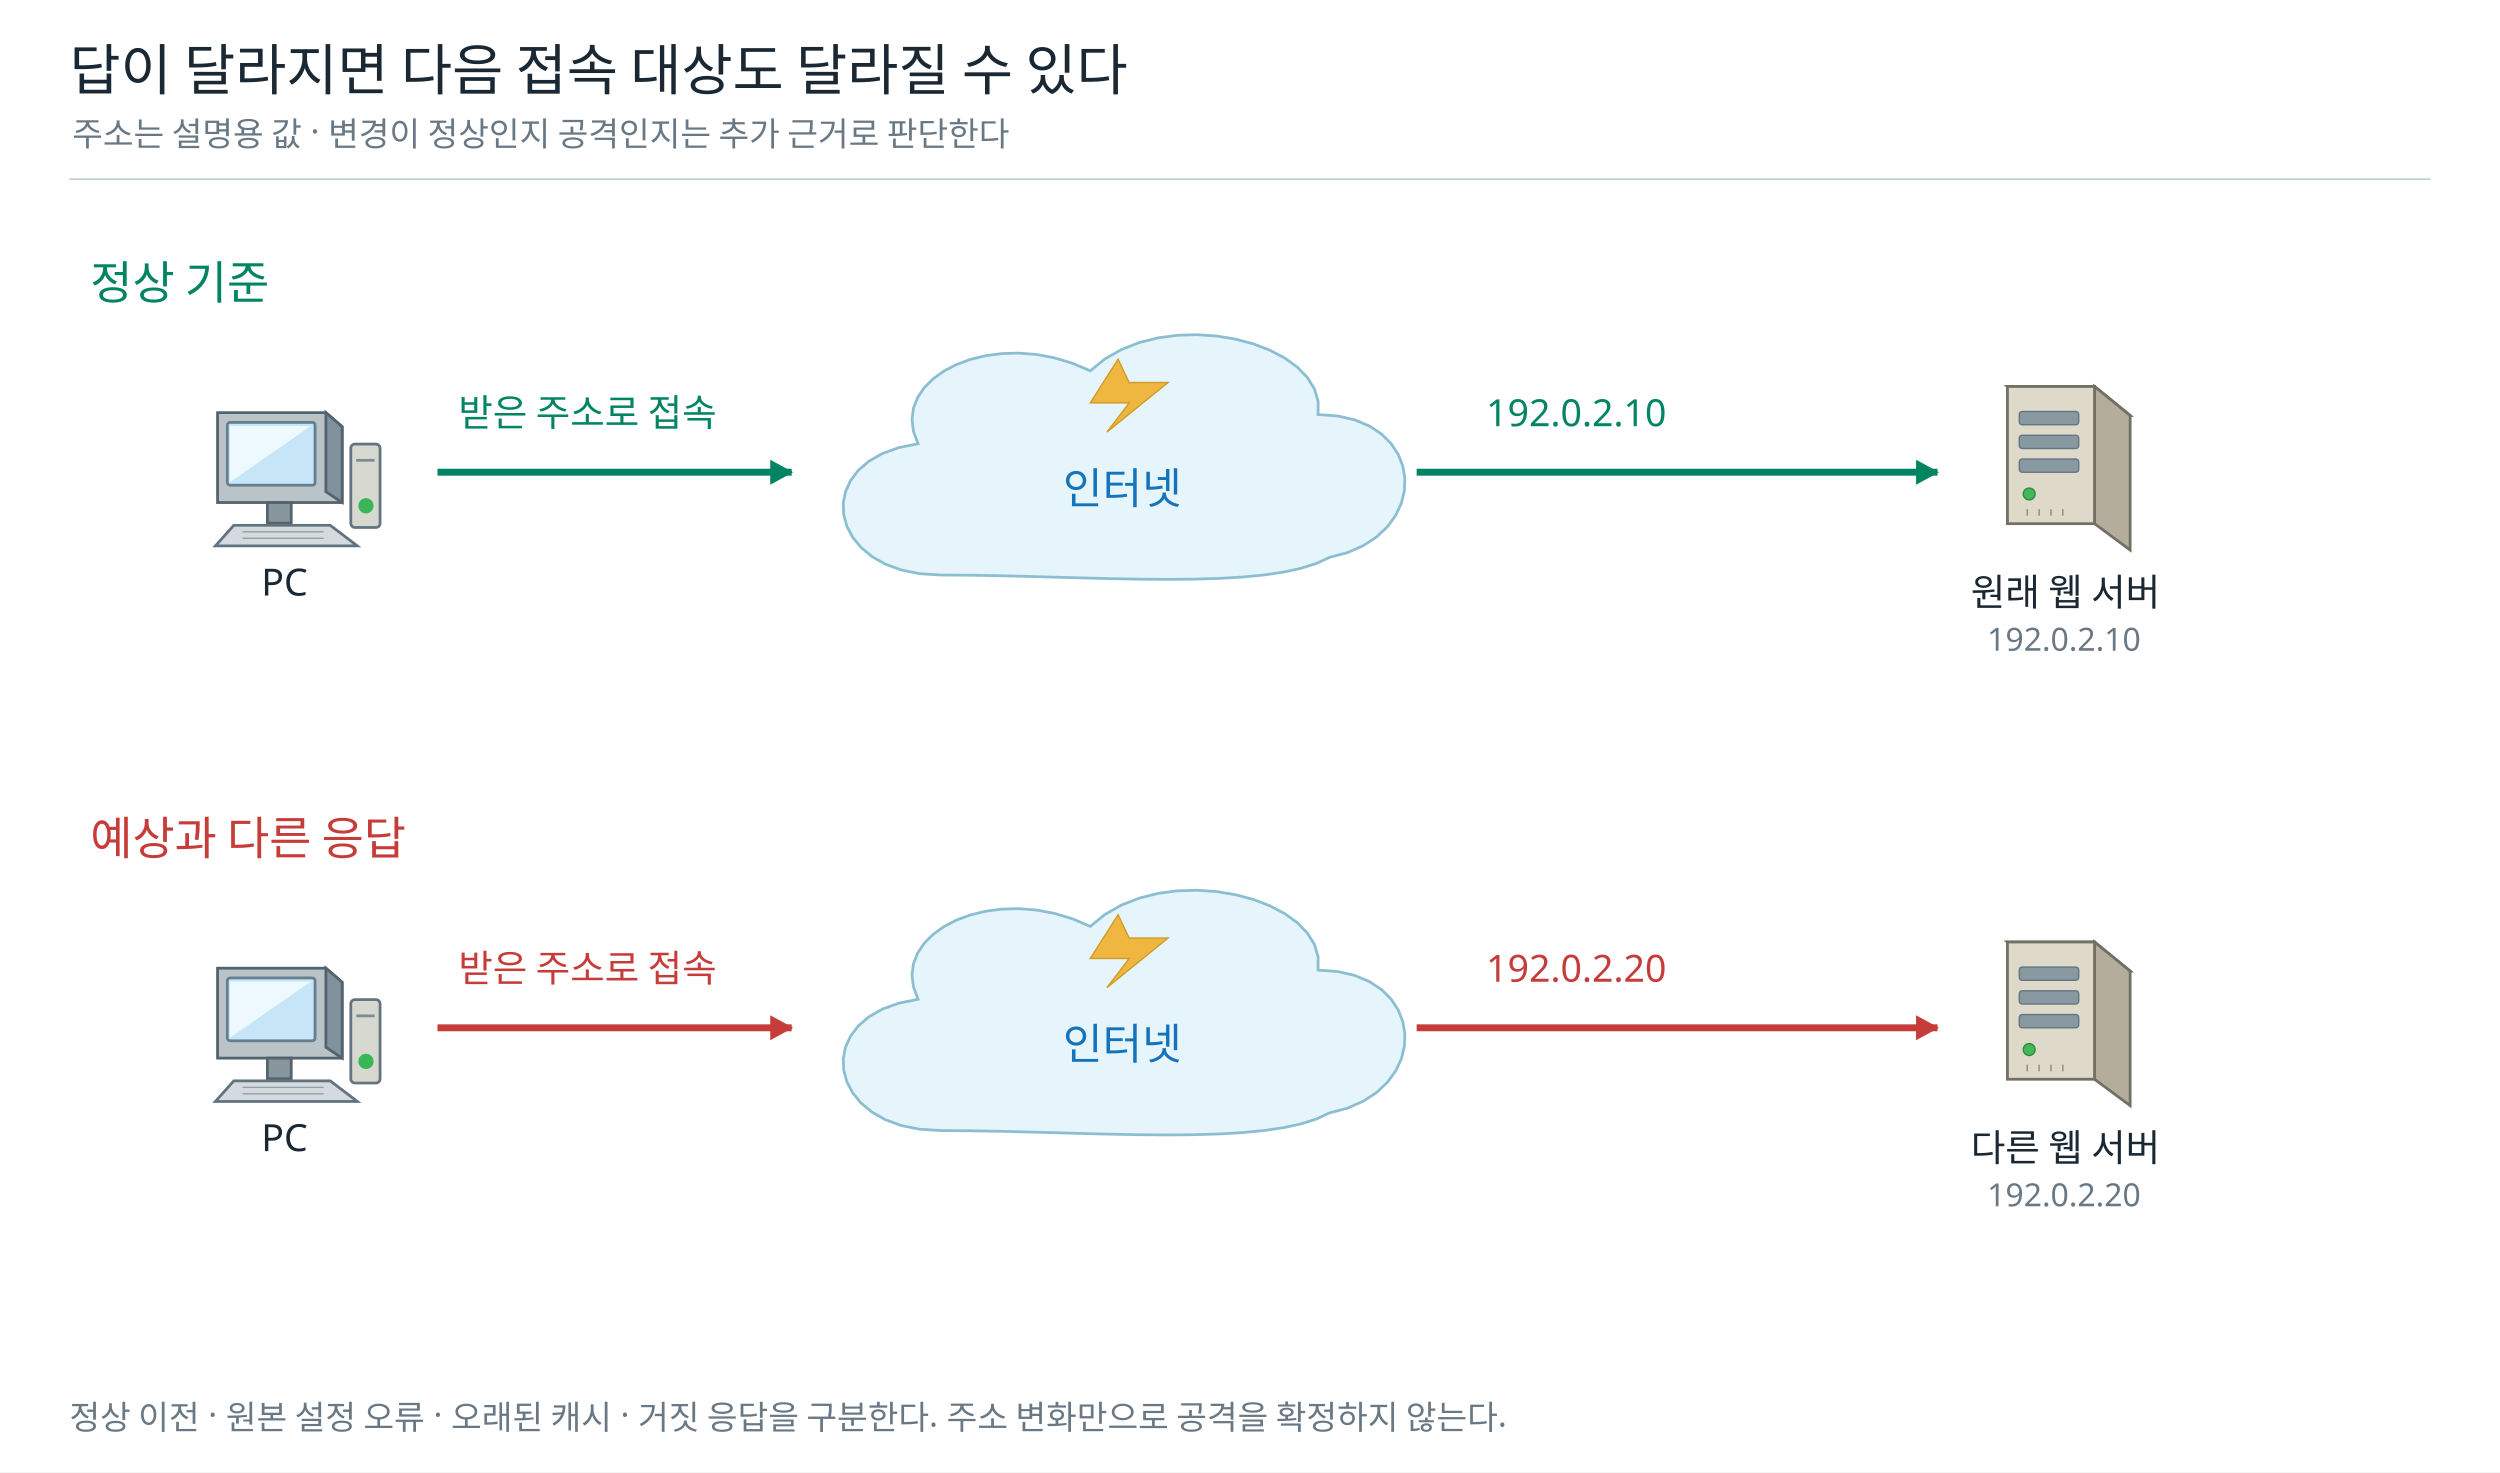
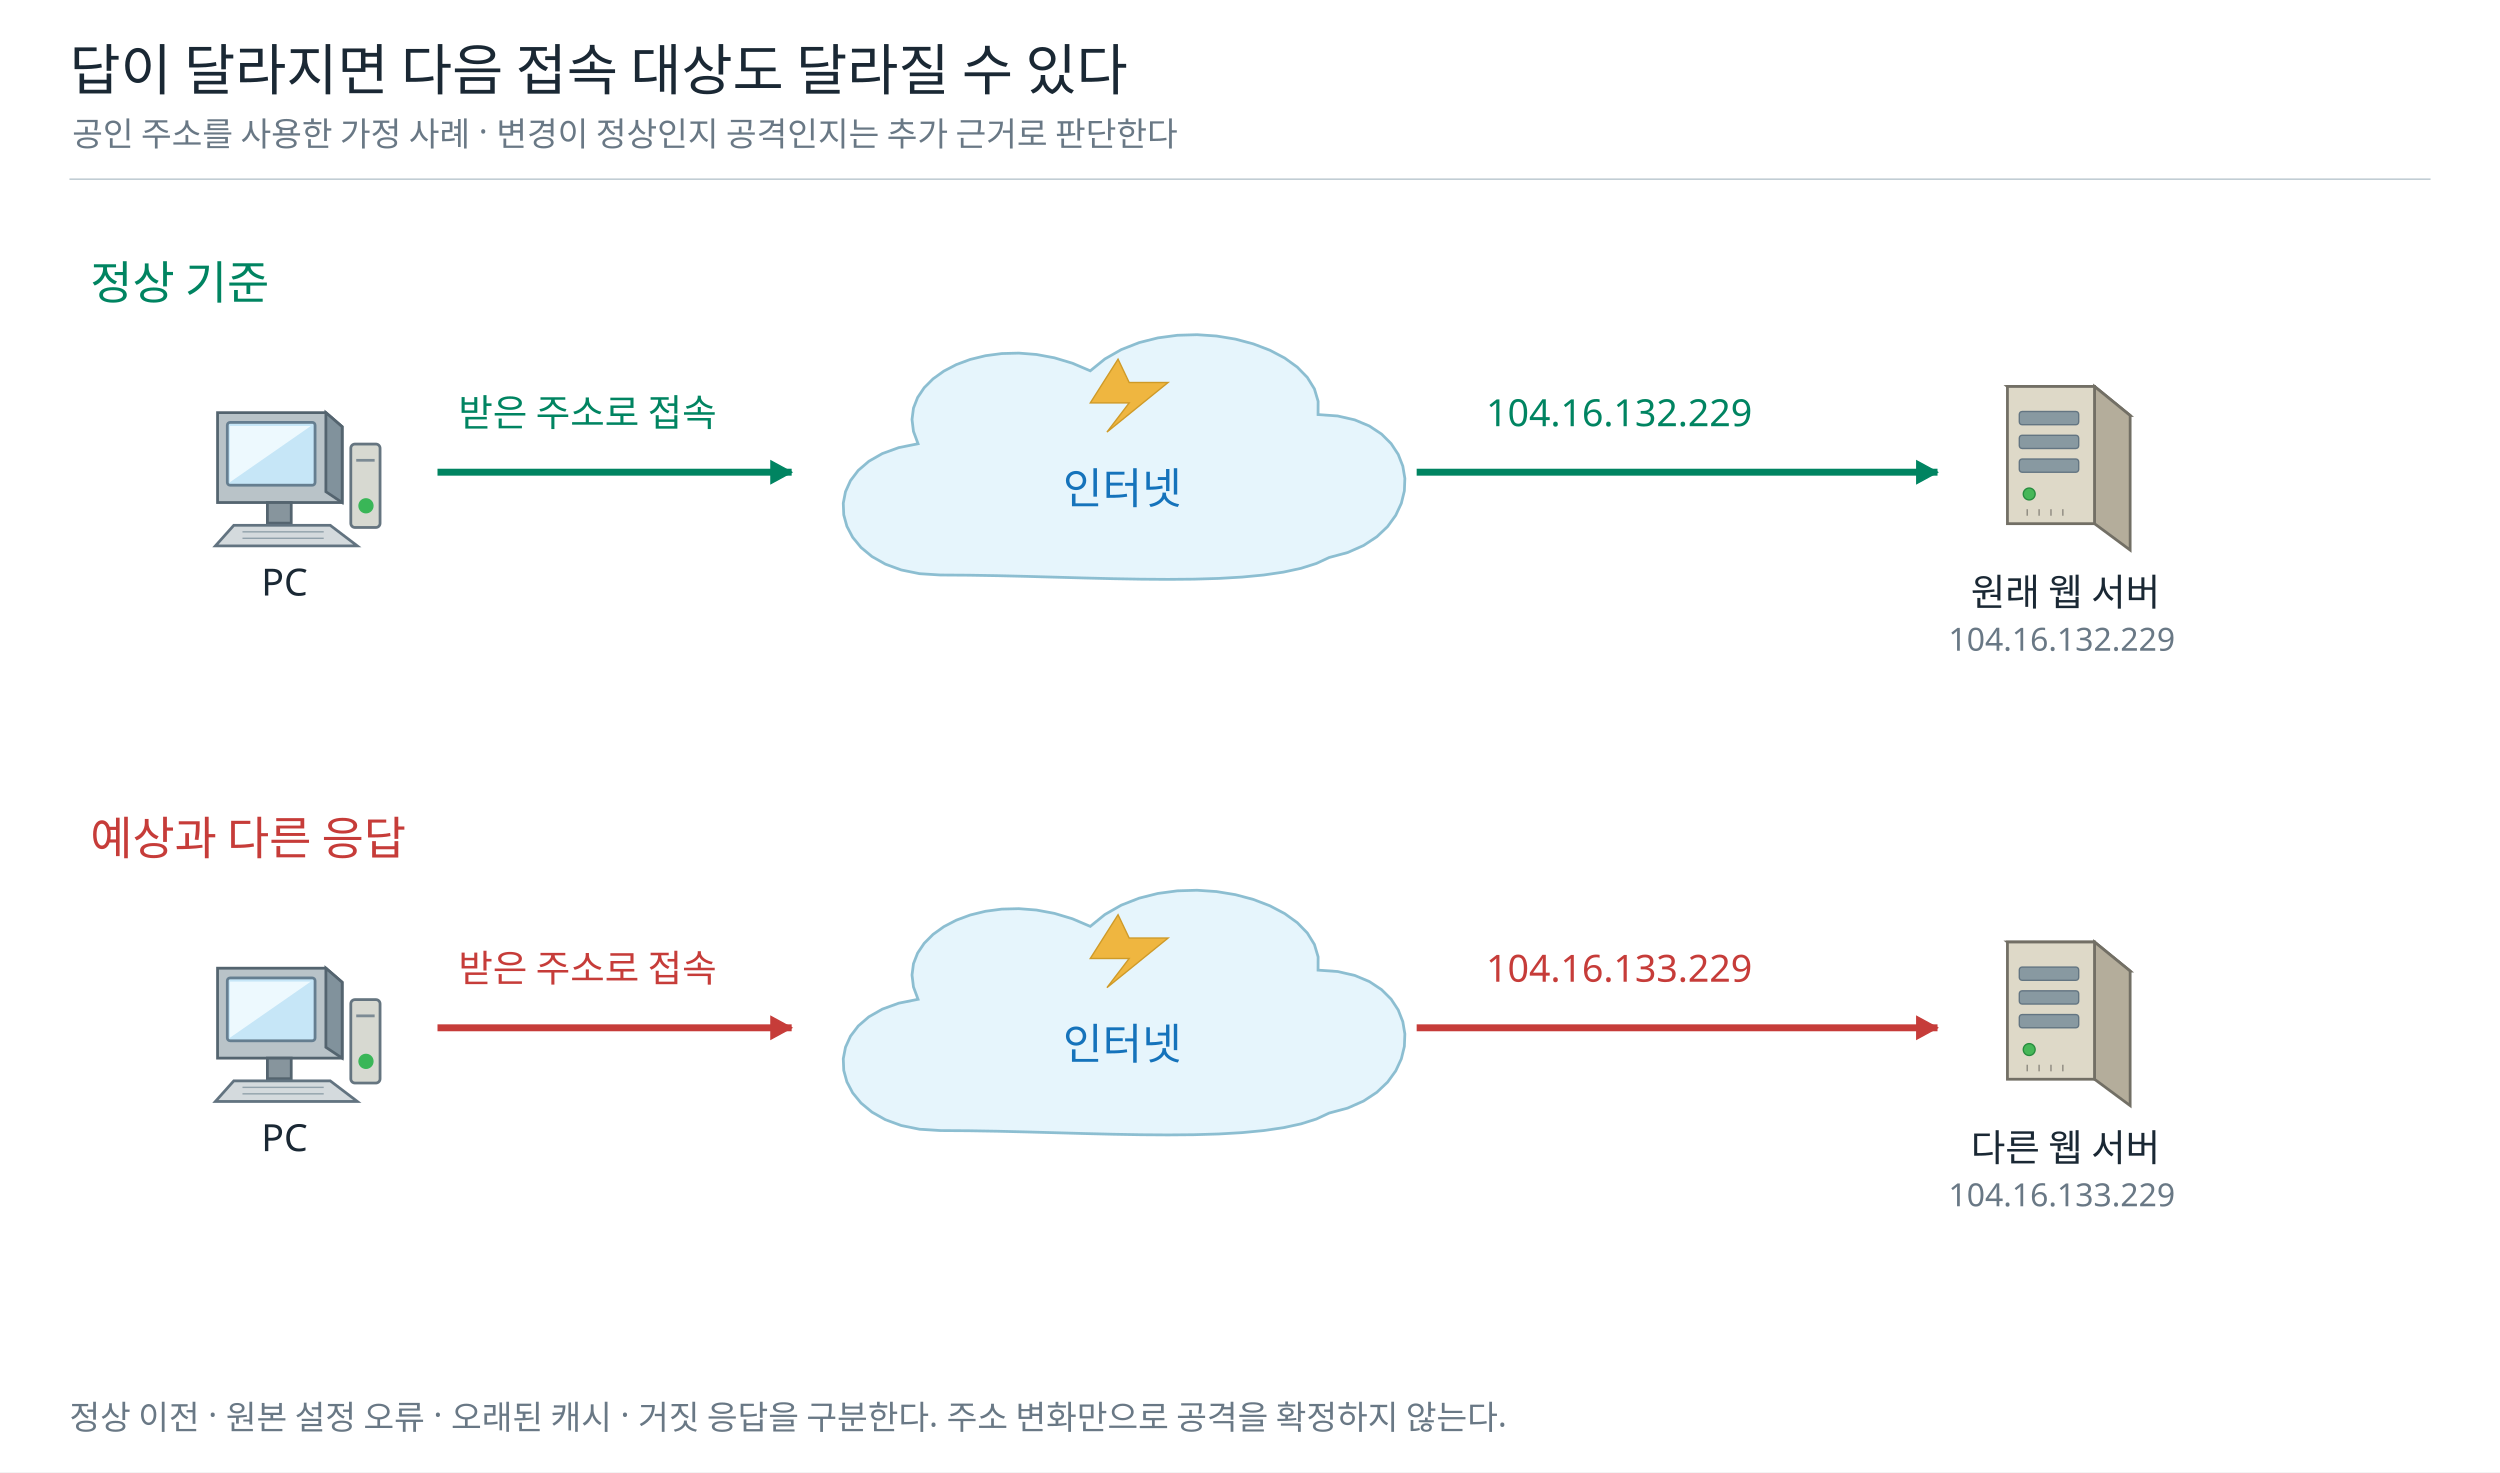
<svg xmlns="http://www.w3.org/2000/svg" width="1800" height="1060" viewBox="0 0 1800 1060">
  <rect width="100%" height="100%" fill="white" />
  <text x="50.00" y="64.80" font-family="NanumGothic, sans-serif" font-size="40" fill="#1a2834">답이 달라지면 다음 접속 대상도 달라질 수 있다</text>
-   <text x="52.00" y="105.08" font-family="NanumGothic, sans-serif" font-size="24" fill="#697885">주소는 설명용 값 · 변경이 정상인지 공격인지는 추가 근거로 판단한다</text>
+   <text x="52.00" y="105.08" font-family="NanumGothic, sans-serif" font-size="24" fill="#697885">공인 주소를 사용한 가정 사례 · 변경이 정상인지 공격인지는 추가 근거로 판단한다</text>
  <polyline points="50,129 1750,129" fill="none" stroke="#b8c5cd" stroke-width="1" stroke-linejoin="round" />
  <text x="65.00" y="215.36" font-family="NanumGothic, sans-serif" font-size="33" fill="#008461">정상 기준</text>
  <polygon points="156.64,297.1 234.64,297.1 246.34,307.24 246.34,361.84 156.64,361.84" fill="#b9c3c8" stroke="#54646f" stroke-width="2" />
  <polygon points="234.64,297.1 246.34,307.24 246.34,361.84 234.64,354.04" fill="#81929c" stroke="#54646f" stroke-width="2" />
  <rect x="163.66" y="304.12" width="63.18" height="45.24" rx="2" fill="#c6e6f7" stroke="#657e90" stroke-width="2" />
  <polygon points="166.0,307.24 222.16,307.24 166.0,346.24" fill="#edf9fe" stroke="#edf9fe" stroke-width="1" />
  <rect x="192.52" y="361.84" width="17.16" height="14.82" rx="0" fill="#87959d" stroke="#54646f" stroke-width="2" />
  <polygon points="168.34,378.22 237.76,378.22 257.26,393.04 155.08,393.04" fill="#d4dadd" stroke="#627380" stroke-width="2" />
  <polyline points="174.58,382.9 233.08,382.9" fill="none" stroke="#91a1ab" stroke-width="1" stroke-linejoin="round" />
  <polyline points="174.58,387.58 233.08,387.58" fill="none" stroke="#91a1ab" stroke-width="1" stroke-linejoin="round" />
  <rect x="252.58" y="319.72" width="21.06" height="60.06" rx="3" fill="#d7d9d1" stroke="#657580" stroke-width="2" />
  <polyline points="256.48,331.42 269.74,331.42" fill="none" stroke="#7c8b94" stroke-width="2" stroke-linejoin="round" />
  <ellipse cx="263.5" cy="364.18" rx="5.0" ry="5.0" fill="#39b657" stroke="#39b657" stroke-width="1" />
  <text x="188.14" y="428.80" font-family="NanumGothic, sans-serif" font-size="27" fill="#1a2834">PC</text>
  <polygon points="677.0,414.0 662.099,413.054 648.914,410.37 637.476,406.179 627.812,400.711 619.954,394.197 613.93,386.868 609.769,378.955 607.5,370.688 607.153,362.297 608.758,354.015 612.343,346.07 617.938,338.695 625.571,332.12 635.273,326.575 647.073,322.292 661.0,319.5 661.0,319.5 657.69,310.582 656.648,301.999 657.704,293.84 660.688,286.195 665.429,279.153 671.758,272.804 679.505,267.235 688.5,262.538 698.573,258.799 709.555,256.11 721.274,254.559 733.562,254.236 746.249,255.229 759.164,257.628 772.138,261.522 785.0,267.0 785.0,267.0 795.499,258.471 807.305,251.73 820.13,246.693 833.688,243.277 847.69,241.399 861.852,240.976 875.884,241.925 889.5,244.162 902.413,247.606 914.336,252.173 924.981,257.779 934.062,264.342 941.292,271.779 946.383,280.006 949.048,288.941 949.0,298.5 949.0,298.5 963.108,299.494 975.43,302.319 985.958,306.736 994.688,312.511 1001.612,319.405 1006.727,327.182 1010.024,335.605 1011.5,344.438 1011.147,353.442 1008.961,362.382 1004.935,371.02 999.062,379.12 991.339,386.445 981.758,392.758 970.313,397.822 957.0,401.4 957.0,401.4 947.791,405.694 936.766,409.177 924.076,411.921 909.875,414.0 894.314,415.489 877.547,416.461 859.725,416.99 841.0,417.15 821.525,417.015 801.453,416.658 780.936,416.153 760.125,415.575 739.174,414.997 718.234,414.492 697.459,414.135 677.0,414.0" fill="#e6f5fc" stroke="#8cbed1" stroke-width="2" />
  <text x="765.29" y="362.72" font-family="NanumGothic, sans-serif" font-size="31" fill="#1573bb">인터넷</text>
  <polygon points="805.0,258.6 785.0,290.1 813.0,290.1 797.0,311.1 841.0,275.4 813.0,275.4" fill="#efb640" stroke="#cf9a27" stroke-width="1" />
  <polygon points="1445.35,278.25 1508.05,278.25 1533.7,299.15 1471.0,299.15" fill="#f3efe1" stroke="#726f65" stroke-width="2" />
  <polygon points="1508.05,278.25 1533.7,299.15 1533.7,396.05 1508.05,377.05" fill="#b4ad9b" stroke="#726f65" stroke-width="2" />
  <polygon points="1445.35,278.25 1508.05,278.25 1508.05,377.05 1445.35,377.05" fill="#ded9c8" stroke="#726f65" stroke-width="2" />
  <rect x="1453.9" y="296.3" width="42.75" height="9.5" rx="2" fill="#8899a1" stroke="#637582" stroke-width="1" />
  <rect x="1453.9" y="313.4" width="42.75" height="9.5" rx="2" fill="#8899a1" stroke="#637582" stroke-width="1" />
  <rect x="1453.9" y="330.5" width="42.75" height="9.5" rx="2" fill="#8899a1" stroke="#637582" stroke-width="1" />
  <ellipse cx="1461.025" cy="355.675" rx="4.275" ry="4.275" fill="#46b758" stroke="#278c3f" stroke-width="1" />
  <polyline points="1459.6,366.6 1459.6,371.35" fill="none" stroke="#8c887e" stroke-width="1" stroke-linejoin="round" />
  <polyline points="1468.15,366.6 1468.15,371.35" fill="none" stroke="#8c887e" stroke-width="1" stroke-linejoin="round" />
  <polyline points="1476.7,366.6 1476.7,371.35" fill="none" stroke="#8c887e" stroke-width="1" stroke-linejoin="round" />
  <polyline points="1485.25,366.6 1485.25,371.35" fill="none" stroke="#8c887e" stroke-width="1" stroke-linejoin="round" />
  <text x="1418.98" y="436.09" font-family="NanumGothic, sans-serif" font-size="27" fill="#1a2834">원래 웹 서버</text>
-   <text x="1430.77" y="468.51" font-family="NanumGothic, sans-serif" font-size="23" fill="#697885">192.0.2.10</text>
+   <text x="1402.89" y="468.51" font-family="NanumGothic, sans-serif" font-size="23" fill="#697885">104.16.132.229</text>
  <polyline points="315,340 570,340" fill="none" stroke="#008461" stroke-width="5" stroke-linejoin="round" />
  <polygon points="570,340 555.081,348.15 555.081,331.85" fill="#008461" stroke="#008461" stroke-width="1" />
  <rect x="325" y="279" width="202.805" height="37" rx="2" fill="white" stroke="white" stroke-width="1" />
  <text x="330.00" y="306.84" font-family="NanumGothic, sans-serif" font-size="27" fill="#008461">받은 주소로 접속</text>
  <polyline points="1020,340 1395,340" fill="none" stroke="#008461" stroke-width="5" stroke-linejoin="round" />
  <polygon points="1395,340 1380.081,348.15 1380.081,331.85" fill="#008461" stroke="#008461" stroke-width="1" />
-   <rect x="1065" y="279" width="149.055" height="37" rx="2" fill="white" stroke="white" stroke-width="1" />
-   <text x="1070.00" y="306.84" font-family="NanumGothic, sans-serif" font-size="27" fill="#008461">192.0.2.10</text>
+   <rect x="1065" y="279" width="214.492" height="37" rx="2" fill="white" stroke="white" stroke-width="1" />
+   <text x="1070.00" y="306.84" font-family="NanumGothic, sans-serif" font-size="27" fill="#008461">104.16.132.229</text>
  <text x="65.00" y="615.36" font-family="NanumGothic, sans-serif" font-size="33" fill="#c63c39">예상과 다른 응답</text>
  <polygon points="156.64,697.1 234.64,697.1 246.34,707.24 246.34,761.84 156.64,761.84" fill="#b9c3c8" stroke="#54646f" stroke-width="2" />
  <polygon points="234.64,697.1 246.34,707.24 246.34,761.84 234.64,754.04" fill="#81929c" stroke="#54646f" stroke-width="2" />
  <rect x="163.66" y="704.12" width="63.18" height="45.24" rx="2" fill="#c6e6f7" stroke="#657e90" stroke-width="2" />
  <polygon points="166.0,707.24 222.16,707.24 166.0,746.24" fill="#edf9fe" stroke="#edf9fe" stroke-width="1" />
  <rect x="192.52" y="761.84" width="17.16" height="14.82" rx="0" fill="#87959d" stroke="#54646f" stroke-width="2" />
  <polygon points="168.34,778.22 237.76,778.22 257.26,793.04 155.08,793.04" fill="#d4dadd" stroke="#627380" stroke-width="2" />
  <polyline points="174.58,782.9 233.08,782.9" fill="none" stroke="#91a1ab" stroke-width="1" stroke-linejoin="round" />
  <polyline points="174.58,787.58 233.08,787.58" fill="none" stroke="#91a1ab" stroke-width="1" stroke-linejoin="round" />
  <rect x="252.58" y="719.72" width="21.06" height="60.06" rx="3" fill="#d7d9d1" stroke="#657580" stroke-width="2" />
  <polyline points="256.48,731.42 269.74,731.42" fill="none" stroke="#7c8b94" stroke-width="2" stroke-linejoin="round" />
  <ellipse cx="263.5" cy="764.18" rx="5.0" ry="5.0" fill="#39b657" stroke="#39b657" stroke-width="1" />
  <text x="188.14" y="828.80" font-family="NanumGothic, sans-serif" font-size="27" fill="#1a2834">PC</text>
  <polygon points="677.0,814.0 662.099,813.054 648.914,810.37 637.476,806.179 627.812,800.711 619.954,794.197 613.93,786.868 609.769,778.955 607.5,770.688 607.153,762.297 608.758,754.015 612.343,746.07 617.938,738.695 625.571,732.12 635.273,726.575 647.073,722.292 661.0,719.5 661.0,719.5 657.69,710.582 656.648,701.999 657.704,693.84 660.688,686.195 665.429,679.153 671.758,672.804 679.505,667.235 688.5,662.538 698.573,658.799 709.555,656.11 721.274,654.559 733.562,654.236 746.249,655.229 759.164,657.628 772.138,661.522 785.0,667.0 785.0,667.0 795.499,658.471 807.305,651.73 820.13,646.693 833.688,643.277 847.69,641.399 861.852,640.976 875.884,641.925 889.5,644.163 902.413,647.606 914.336,652.173 924.981,657.779 934.062,664.342 941.292,671.779 946.383,680.006 949.048,688.941 949.0,698.5 949.0,698.5 963.108,699.494 975.43,702.319 985.958,706.736 994.688,712.511 1001.612,719.405 1006.727,727.182 1010.024,735.605 1011.5,744.438 1011.147,753.442 1008.961,762.382 1004.935,771.02 999.062,779.12 991.339,786.445 981.758,792.758 970.313,797.822 957.0,801.4 957.0,801.4 947.791,805.694 936.766,809.177 924.076,811.921 909.875,814.0 894.314,815.489 877.547,816.461 859.725,816.99 841.0,817.15 821.525,817.015 801.453,816.658 780.936,816.153 760.125,815.575 739.174,814.997 718.234,814.492 697.459,814.135 677.0,814.0" fill="#e6f5fc" stroke="#8cbed1" stroke-width="2" />
  <text x="765.29" y="762.72" font-family="NanumGothic, sans-serif" font-size="31" fill="#1573bb">인터넷</text>
  <polygon points="805.0,658.6 785.0,690.1 813.0,690.1 797.0,711.1 841.0,675.4 813.0,675.4" fill="#efb640" stroke="#cf9a27" stroke-width="1" />
  <polygon points="1445.35,678.25 1508.05,678.25 1533.7,699.15 1471.0,699.15" fill="#f3efe1" stroke="#726f65" stroke-width="2" />
  <polygon points="1508.05,678.25 1533.7,699.15 1533.7,796.05 1508.05,777.05" fill="#b4ad9b" stroke="#726f65" stroke-width="2" />
  <polygon points="1445.35,678.25 1508.05,678.25 1508.05,777.05 1445.35,777.05" fill="#ded9c8" stroke="#726f65" stroke-width="2" />
  <rect x="1453.9" y="696.3" width="42.75" height="9.5" rx="2" fill="#8899a1" stroke="#637582" stroke-width="1" />
  <rect x="1453.9" y="713.4" width="42.75" height="9.5" rx="2" fill="#8899a1" stroke="#637582" stroke-width="1" />
  <rect x="1453.9" y="730.5" width="42.75" height="9.5" rx="2" fill="#8899a1" stroke="#637582" stroke-width="1" />
  <ellipse cx="1461.025" cy="755.675" rx="4.275" ry="4.275" fill="#46b758" stroke="#278c3f" stroke-width="1" />
  <polyline points="1459.6,766.6 1459.6,771.35" fill="none" stroke="#8c887e" stroke-width="1" stroke-linejoin="round" />
  <polyline points="1468.15,766.6 1468.15,771.35" fill="none" stroke="#8c887e" stroke-width="1" stroke-linejoin="round" />
  <polyline points="1476.7,766.6 1476.7,771.35" fill="none" stroke="#8c887e" stroke-width="1" stroke-linejoin="round" />
  <polyline points="1485.25,766.6 1485.25,771.35" fill="none" stroke="#8c887e" stroke-width="1" stroke-linejoin="round" />
  <text x="1418.98" y="836.09" font-family="NanumGothic, sans-serif" font-size="27" fill="#1a2834">다른 웹 서버</text>
-   <text x="1430.77" y="868.51" font-family="NanumGothic, sans-serif" font-size="23" fill="#697885">192.0.2.20</text>
+   <text x="1402.89" y="868.51" font-family="NanumGothic, sans-serif" font-size="23" fill="#697885">104.16.133.229</text>
  <polyline points="315,740 570,740" fill="none" stroke="#c63c39" stroke-width="5" stroke-linejoin="round" />
  <polygon points="570,740 555.081,748.15 555.081,731.85" fill="#c63c39" stroke="#c63c39" stroke-width="1" />
  <rect x="325" y="679" width="202.805" height="37" rx="2" fill="white" stroke="white" stroke-width="1" />
  <text x="330.00" y="706.84" font-family="NanumGothic, sans-serif" font-size="27" fill="#c63c39">받은 주소로 접속</text>
  <polyline points="1020,740 1395,740" fill="none" stroke="#c63c39" stroke-width="5" stroke-linejoin="round" />
  <polygon points="1395,740 1380.081,748.15 1380.081,731.85" fill="#c63c39" stroke="#c63c39" stroke-width="1" />
-   <rect x="1065" y="679" width="149.055" height="37" rx="2" fill="white" stroke="white" stroke-width="1" />
-   <text x="1070.00" y="706.84" font-family="NanumGothic, sans-serif" font-size="27" fill="#c63c39">192.0.2.20</text>
+   <rect x="1065" y="679" width="214.492" height="37" rx="2" fill="white" stroke="white" stroke-width="1" />
+   <text x="1070.00" y="706.84" font-family="NanumGothic, sans-serif" font-size="27" fill="#c63c39">104.16.133.229</text>
  <text x="50.00" y="1029.08" font-family="NanumGothic, sans-serif" font-size="24" fill="#697885">정상 이전 · 원본 설정 오류 · 오래된 캐시 · 거짓 응답을 구분한다. 주소 변화만으로 공격을 확정하지 않는다.</text>
</svg>
